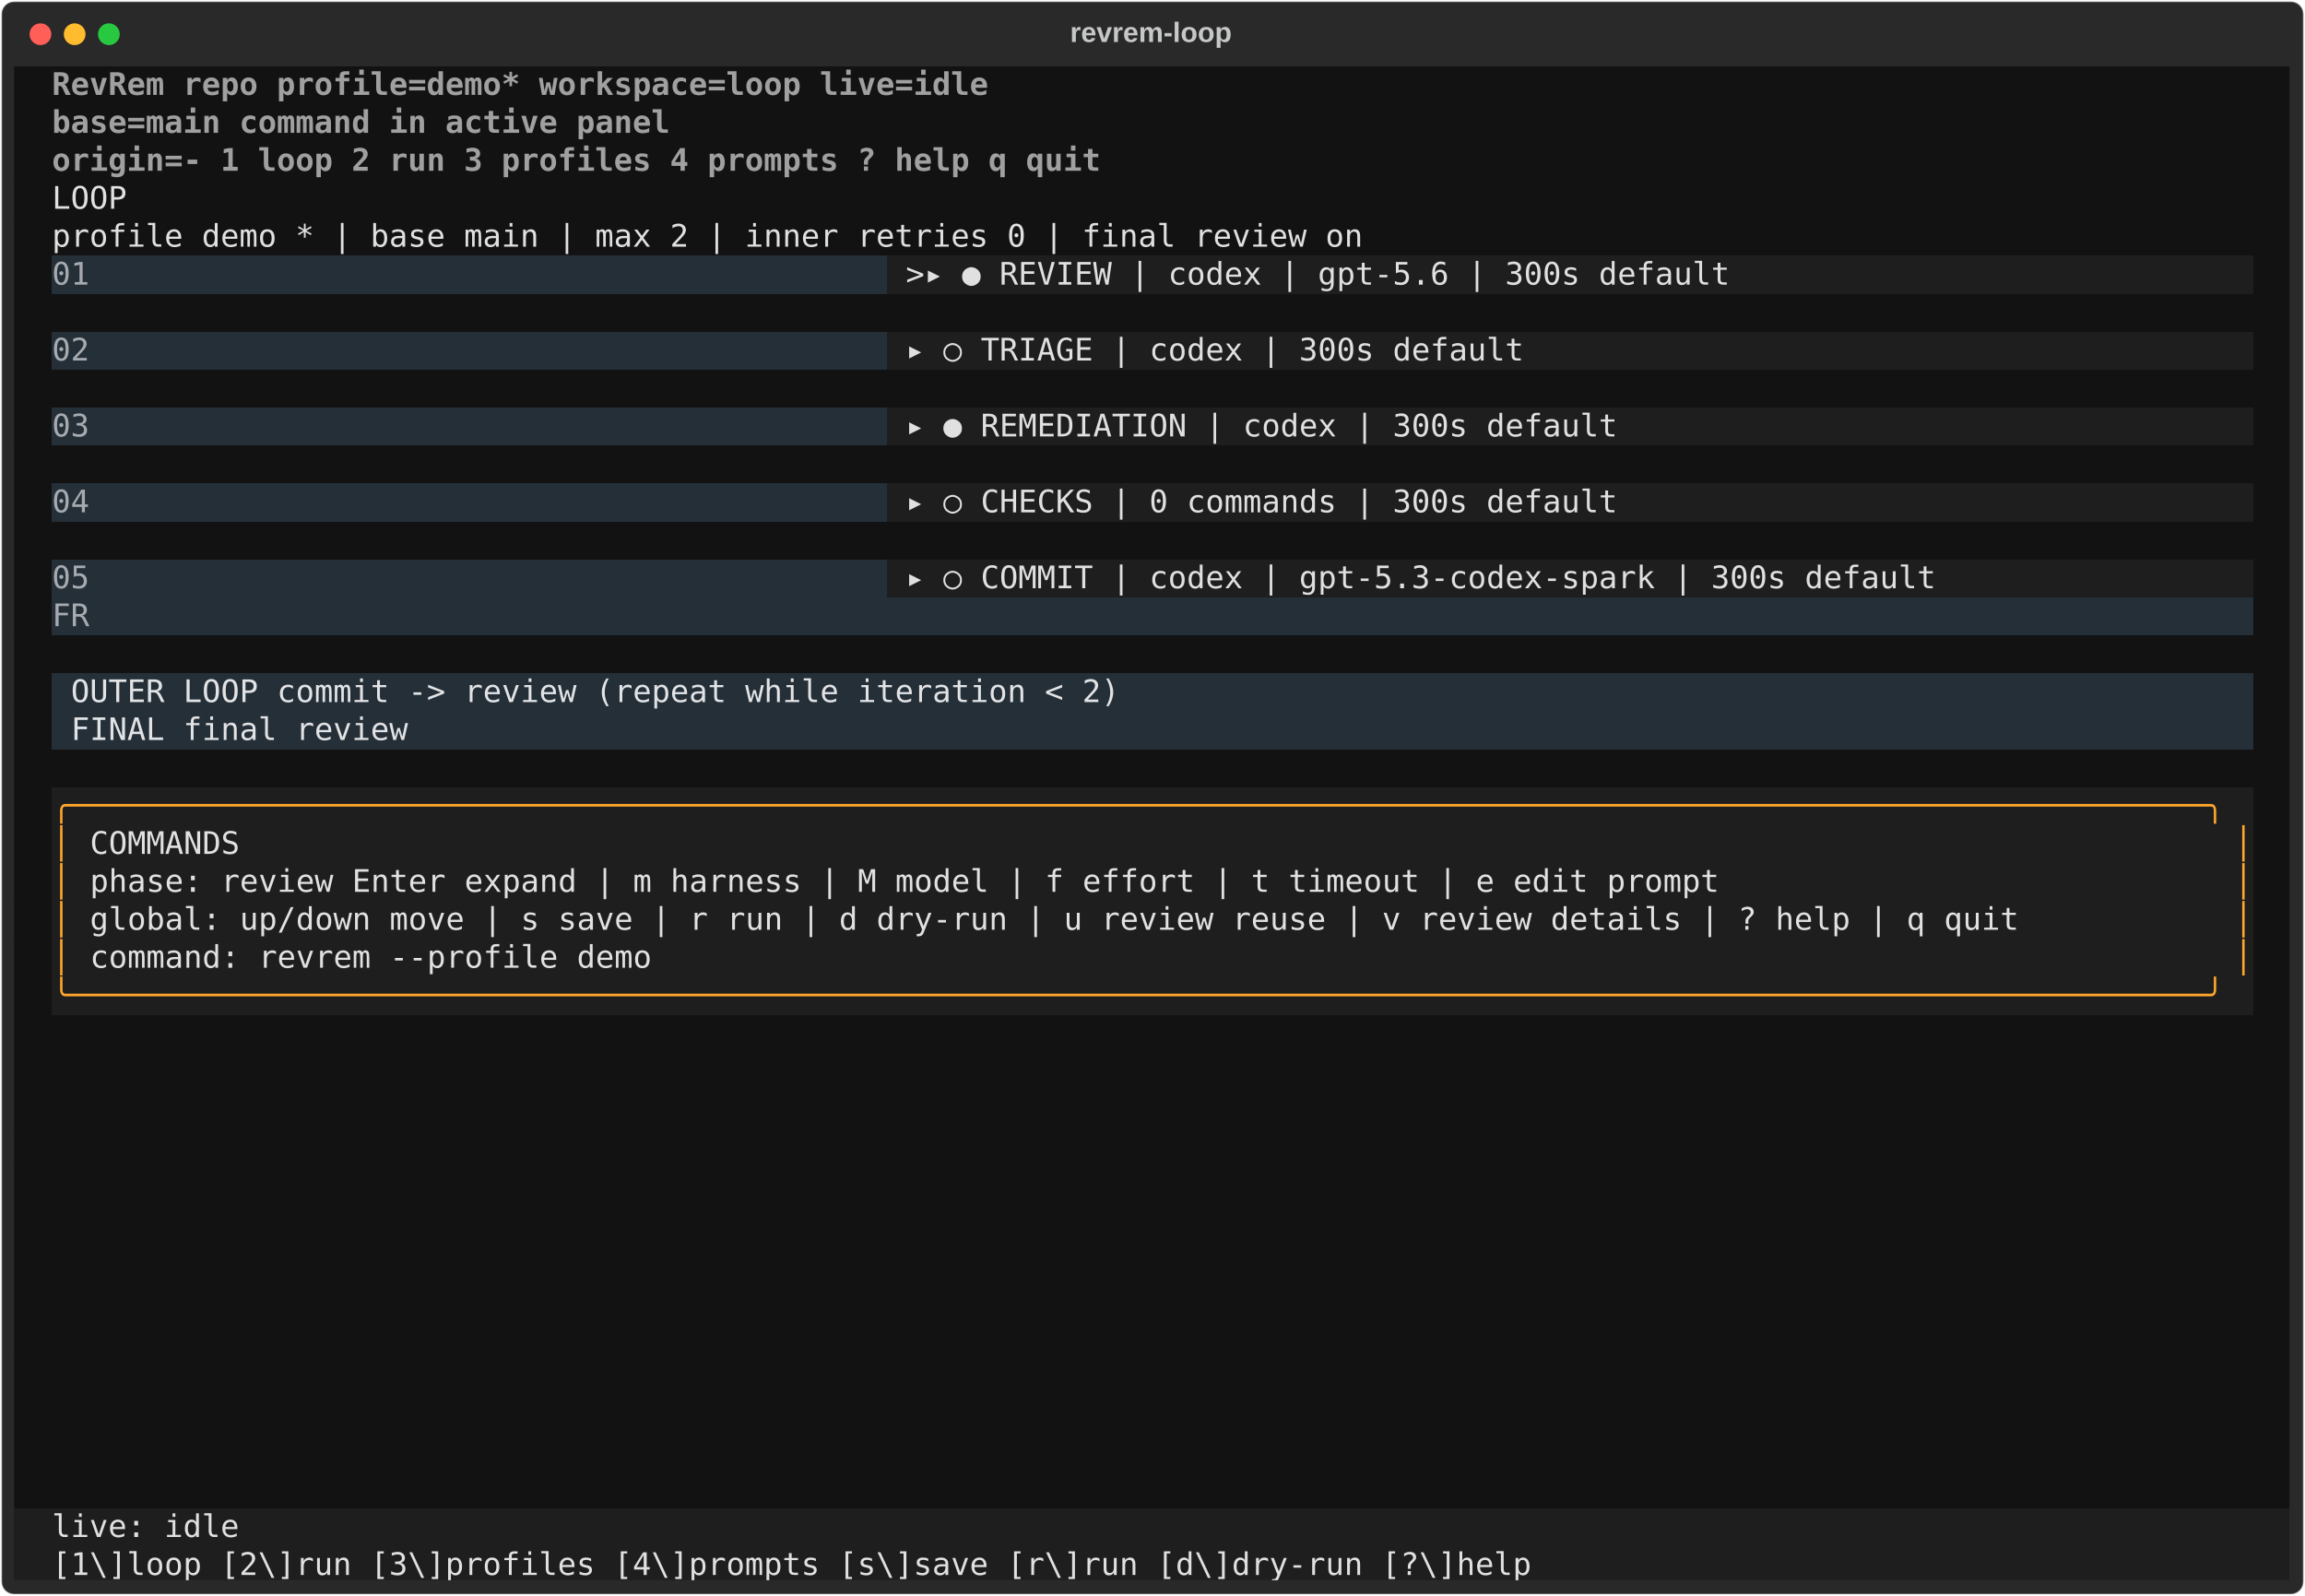
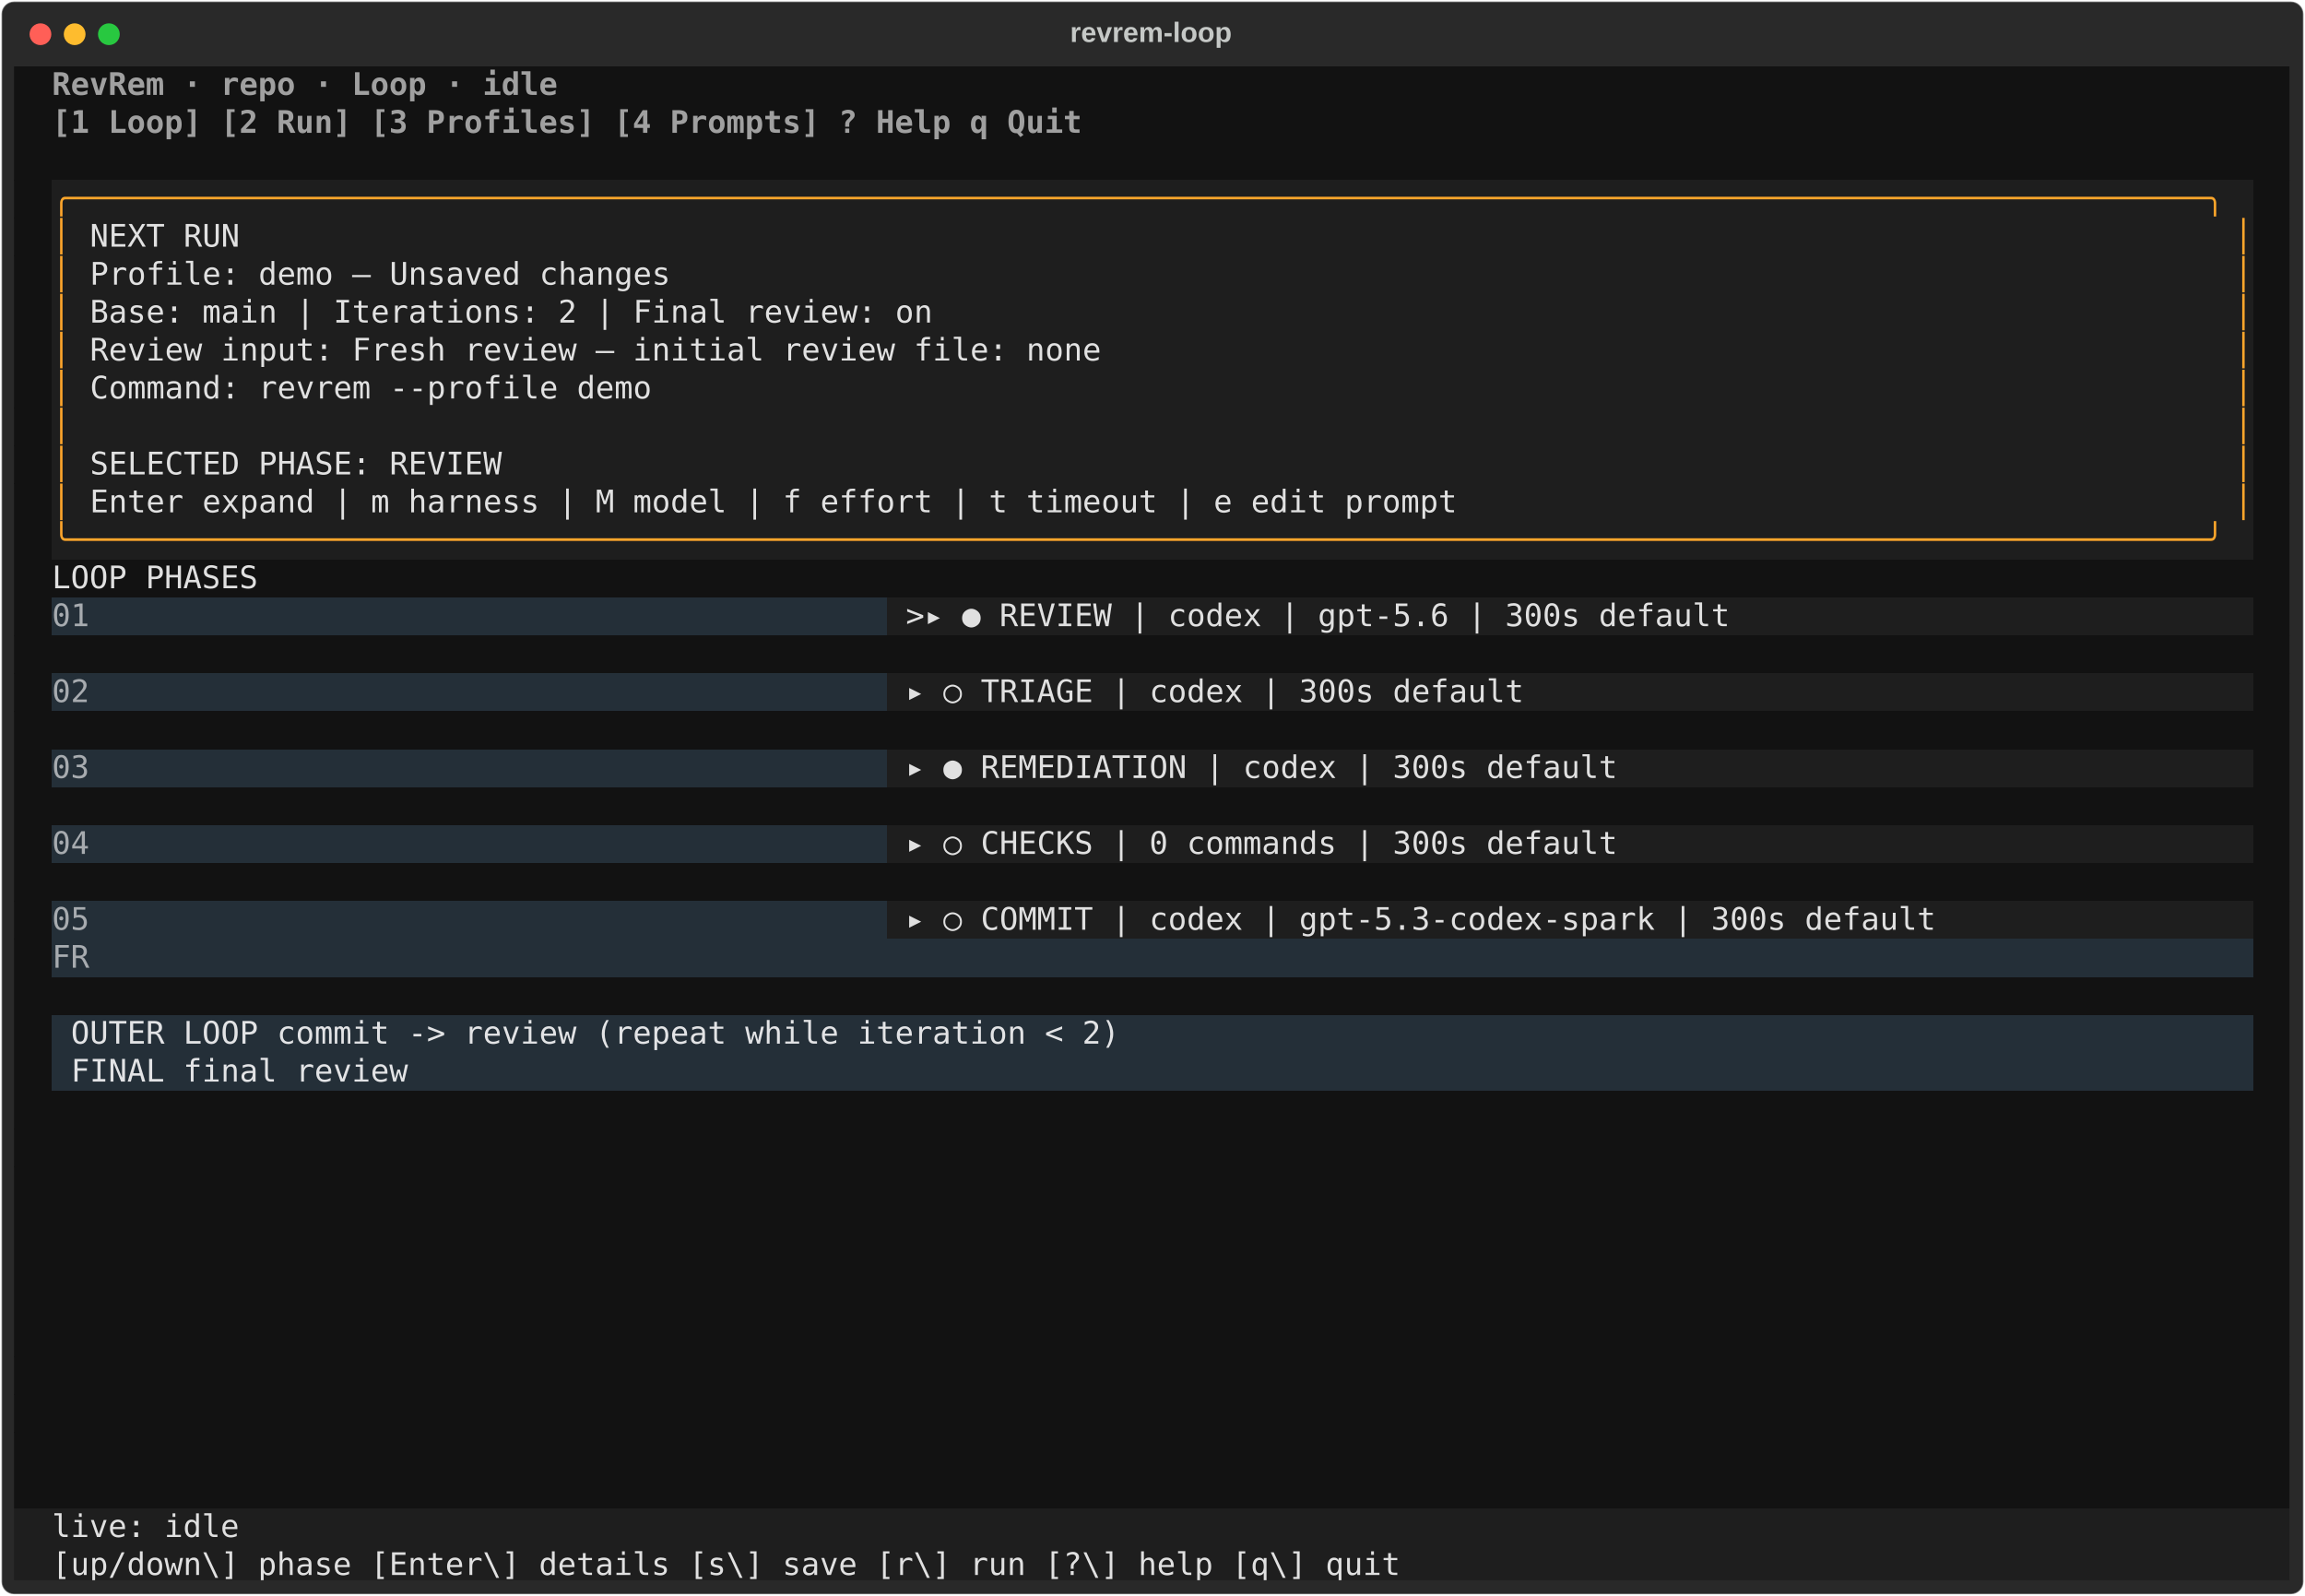
<svg xmlns="http://www.w3.org/2000/svg" class="rich-terminal" viewBox="0 0 1482 1026.0">
  <style>

    @font-face {
        font-family: "Fira Code";
        src: local("FiraCode-Regular"),
                url("https://cdnjs.cloudflare.com/ajax/libs/firacode/6.2.0/woff2/FiraCode-Regular.woff2") format("woff2"),
                url("https://cdnjs.cloudflare.com/ajax/libs/firacode/6.2.0/woff/FiraCode-Regular.woff") format("woff");
        font-style: normal;
        font-weight: 400;
    }
    @font-face {
        font-family: "Fira Code";
        src: local("FiraCode-Bold"),
                url("https://cdnjs.cloudflare.com/ajax/libs/firacode/6.2.0/woff2/FiraCode-Bold.woff2") format("woff2"),
                url("https://cdnjs.cloudflare.com/ajax/libs/firacode/6.2.0/woff/FiraCode-Bold.woff") format("woff");
        font-style: bold;
        font-weight: 700;
    }

    .terminal-ID-matrix {
        font-family: Fira Code, monospace;
        font-size: 20px;
        line-height: 24.4px;
        font-variant-east-asian: full-width;
    }

    .terminal-ID-title {
        font-size: 18px;
        font-weight: bold;
        font-family: arial;
    }

    .terminal-ID-r1 { fill: #c5c8c6 }
.terminal-ID-r2 { fill: #a0a0a0;font-weight: bold }
- .terminal-ID-r3 { fill: #e0e0e0 }
- .terminal-ID-r4 { fill: #a7abaf }
- .terminal-ID-r5 { fill: #e2e3e5 }
- .terminal-ID-r6 { fill: #fea62b }
- .terminal-ID-r7 { fill: #e1e1e1 }
+ .terminal-ID-r3 { fill: #fea62b }
+ .terminal-ID-r4 { fill: #e1e1e1 }
+ .terminal-ID-r5 { fill: #e0e0e0 }
+ .terminal-ID-r6 { fill: #a7abaf }
+ .terminal-ID-r7 { fill: #e2e3e5 }
    </style>
  <defs>
    <clipPath id="terminal-ID-clip-terminal">
      <rect x="0" y="0" width="1463.0" height="975.0" />
    </clipPath>
    <clipPath id="terminal-ID-line-0">
      <rect x="0" y="1.5" width="1464" height="24.65" />
    </clipPath>
    <clipPath id="terminal-ID-line-1">
      <rect x="0" y="25.9" width="1464" height="24.65" />
    </clipPath>
    <clipPath id="terminal-ID-line-2">
      <rect x="0" y="50.3" width="1464" height="24.65" />
    </clipPath>
    <clipPath id="terminal-ID-line-3">
      <rect x="0" y="74.7" width="1464" height="24.65" />
    </clipPath>
    <clipPath id="terminal-ID-line-4">
      <rect x="0" y="99.1" width="1464" height="24.65" />
    </clipPath>
    <clipPath id="terminal-ID-line-5">
      <rect x="0" y="123.5" width="1464" height="24.65" />
    </clipPath>
    <clipPath id="terminal-ID-line-6">
      <rect x="0" y="147.9" width="1464" height="24.65" />
    </clipPath>
    <clipPath id="terminal-ID-line-7">
      <rect x="0" y="172.3" width="1464" height="24.65" />
    </clipPath>
    <clipPath id="terminal-ID-line-8">
      <rect x="0" y="196.7" width="1464" height="24.65" />
    </clipPath>
    <clipPath id="terminal-ID-line-9">
      <rect x="0" y="221.1" width="1464" height="24.65" />
    </clipPath>
    <clipPath id="terminal-ID-line-10">
      <rect x="0" y="245.5" width="1464" height="24.65" />
    </clipPath>
    <clipPath id="terminal-ID-line-11">
      <rect x="0" y="269.9" width="1464" height="24.65" />
    </clipPath>
    <clipPath id="terminal-ID-line-12">
      <rect x="0" y="294.3" width="1464" height="24.65" />
    </clipPath>
    <clipPath id="terminal-ID-line-13">
      <rect x="0" y="318.7" width="1464" height="24.65" />
    </clipPath>
    <clipPath id="terminal-ID-line-14">
      <rect x="0" y="343.1" width="1464" height="24.65" />
    </clipPath>
    <clipPath id="terminal-ID-line-15">
      <rect x="0" y="367.5" width="1464" height="24.65" />
    </clipPath>
    <clipPath id="terminal-ID-line-16">
      <rect x="0" y="391.9" width="1464" height="24.65" />
    </clipPath>
    <clipPath id="terminal-ID-line-17">
      <rect x="0" y="416.3" width="1464" height="24.65" />
    </clipPath>
    <clipPath id="terminal-ID-line-18">
      <rect x="0" y="440.7" width="1464" height="24.65" />
    </clipPath>
    <clipPath id="terminal-ID-line-19">
      <rect x="0" y="465.1" width="1464" height="24.65" />
    </clipPath>
    <clipPath id="terminal-ID-line-20">
      <rect x="0" y="489.5" width="1464" height="24.65" />
    </clipPath>
    <clipPath id="terminal-ID-line-21">
      <rect x="0" y="513.9" width="1464" height="24.65" />
    </clipPath>
    <clipPath id="terminal-ID-line-22">
      <rect x="0" y="538.3" width="1464" height="24.65" />
    </clipPath>
    <clipPath id="terminal-ID-line-23">
      <rect x="0" y="562.7" width="1464" height="24.65" />
    </clipPath>
    <clipPath id="terminal-ID-line-24">
      <rect x="0" y="587.1" width="1464" height="24.65" />
    </clipPath>
    <clipPath id="terminal-ID-line-25">
      <rect x="0" y="611.5" width="1464" height="24.65" />
    </clipPath>
    <clipPath id="terminal-ID-line-26">
      <rect x="0" y="635.9" width="1464" height="24.65" />
    </clipPath>
    <clipPath id="terminal-ID-line-27">
      <rect x="0" y="660.3" width="1464" height="24.65" />
    </clipPath>
    <clipPath id="terminal-ID-line-28">
      <rect x="0" y="684.7" width="1464" height="24.65" />
    </clipPath>
    <clipPath id="terminal-ID-line-29">
      <rect x="0" y="709.1" width="1464" height="24.65" />
    </clipPath>
    <clipPath id="terminal-ID-line-30">
      <rect x="0" y="733.5" width="1464" height="24.65" />
    </clipPath>
    <clipPath id="terminal-ID-line-31">
      <rect x="0" y="757.9" width="1464" height="24.65" />
    </clipPath>
    <clipPath id="terminal-ID-line-32">
      <rect x="0" y="782.3" width="1464" height="24.65" />
    </clipPath>
    <clipPath id="terminal-ID-line-33">
      <rect x="0" y="806.7" width="1464" height="24.65" />
    </clipPath>
    <clipPath id="terminal-ID-line-34">
      <rect x="0" y="831.1" width="1464" height="24.65" />
    </clipPath>
    <clipPath id="terminal-ID-line-35">
      <rect x="0" y="855.5" width="1464" height="24.65" />
    </clipPath>
    <clipPath id="terminal-ID-line-36">
      <rect x="0" y="879.9" width="1464" height="24.65" />
    </clipPath>
    <clipPath id="terminal-ID-line-37">
      <rect x="0" y="904.3" width="1464" height="24.65" />
    </clipPath>
    <clipPath id="terminal-ID-line-38">
      <rect x="0" y="928.7" width="1464" height="24.65" />
    </clipPath>
  </defs>
  <rect fill="#292929" stroke="rgba(255,255,255,0.35)" stroke-width="1" x="1" y="1" width="1480" height="1024" rx="8" />
  <text class="terminal-ID-title" fill="#c5c8c6" text-anchor="middle" x="740" y="27">revrem-loop</text>
  <g transform="translate(26,22)">
    <circle cx="0" cy="0" r="7" fill="#ff5f57" />
    <circle cx="22" cy="0" r="7" fill="#febc2e" />
    <circle cx="44" cy="0" r="7" fill="#28c840" />
  </g>
  <g transform="translate(9, 41)" clip-path="url(#terminal-ID-clip-terminal)">
    <rect fill="#121212" x="0" y="1.5" width="24.4" height="24.65" shape-rendering="crispEdges" />
-     <rect fill="#121212" x="24.4" y="1.5" width="658.8" height="24.65" shape-rendering="crispEdges" />
-     <rect fill="#121212" x="683.2" y="1.5" width="780.8" height="24.65" shape-rendering="crispEdges" />
+     <rect fill="#121212" x="24.4" y="1.5" width="329.4" height="24.65" shape-rendering="crispEdges" />
+     <rect fill="#121212" x="353.8" y="1.5" width="1110.2" height="24.65" shape-rendering="crispEdges" />
    <rect fill="#121212" x="0" y="25.9" width="24.4" height="24.65" shape-rendering="crispEdges" />
-     <rect fill="#121212" x="24.4" y="25.9" width="414.8" height="24.65" shape-rendering="crispEdges" />
-     <rect fill="#121212" x="439.2" y="25.9" width="1024.8" height="24.65" shape-rendering="crispEdges" />
-     <rect fill="#121212" x="0" y="50.3" width="24.4" height="24.65" shape-rendering="crispEdges" />
-     <rect fill="#121212" x="24.4" y="50.3" width="719.8" height="24.65" shape-rendering="crispEdges" />
-     <rect fill="#121212" x="744.2" y="50.3" width="719.8" height="24.65" shape-rendering="crispEdges" />
+     <rect fill="#121212" x="24.4" y="25.9" width="732" height="24.65" shape-rendering="crispEdges" />
+     <rect fill="#121212" x="756.4" y="25.9" width="707.6" height="24.65" shape-rendering="crispEdges" />
+     <rect fill="#121212" x="0" y="50.3" width="1464" height="24.65" shape-rendering="crispEdges" />
    <rect fill="#121212" x="0" y="74.7" width="24.4" height="24.65" shape-rendering="crispEdges" />
-     <rect fill="#121212" x="24.4" y="74.7" width="48.8" height="24.65" shape-rendering="crispEdges" />
-     <rect fill="#121212" x="73.2" y="74.7" width="1390.8" height="24.65" shape-rendering="crispEdges" />
+     <rect fill="#1e1e1e" x="24.4" y="74.7" width="1415.2" height="24.65" shape-rendering="crispEdges" />
+     <rect fill="#121212" x="1439.6" y="74.7" width="24.4" height="24.65" shape-rendering="crispEdges" />
    <rect fill="#121212" x="0" y="99.1" width="24.4" height="24.65" shape-rendering="crispEdges" />
-     <rect fill="#121212" x="24.4" y="99.1" width="854" height="24.65" shape-rendering="crispEdges" />
-     <rect fill="#121212" x="878.4" y="99.1" width="585.6" height="24.65" shape-rendering="crispEdges" />
+     <rect fill="#1e1e1e" x="24.4" y="99.1" width="12.2" height="24.65" shape-rendering="crispEdges" />
+     <rect fill="#1e1e1e" x="36.6" y="99.1" width="12.2" height="24.65" shape-rendering="crispEdges" />
+     <rect fill="#1e1e1e" x="48.8" y="99.1" width="97.6" height="24.65" shape-rendering="crispEdges" />
+     <rect fill="#1e1e1e" x="146.4" y="99.1" width="1281" height="24.65" shape-rendering="crispEdges" />
+     <rect fill="#1e1e1e" x="1427.4" y="99.1" width="12.2" height="24.65" shape-rendering="crispEdges" />
+     <rect fill="#121212" x="1439.6" y="99.1" width="24.4" height="24.65" shape-rendering="crispEdges" />
    <rect fill="#121212" x="0" y="123.5" width="24.4" height="24.65" shape-rendering="crispEdges" />
-     <rect fill="#242f38" x="24.4" y="123.5" width="24.4" height="24.65" shape-rendering="crispEdges" />
-     <rect fill="#242f38" x="48.8" y="123.5" width="512.4" height="24.65" shape-rendering="crispEdges" />
-     <rect fill="#1e1e1e" x="561.2" y="123.5" width="12.2" height="24.65" shape-rendering="crispEdges" />
-     <rect fill="#1e1e1e" x="573.4" y="123.5" width="597.8" height="24.65" shape-rendering="crispEdges" />
-     <rect fill="#1e1e1e" x="1171.2" y="123.5" width="268.4" height="24.65" shape-rendering="crispEdges" />
+     <rect fill="#1e1e1e" x="24.4" y="123.5" width="12.2" height="24.65" shape-rendering="crispEdges" />
+     <rect fill="#1e1e1e" x="36.6" y="123.5" width="12.2" height="24.65" shape-rendering="crispEdges" />
+     <rect fill="#1e1e1e" x="48.8" y="123.5" width="378.2" height="24.65" shape-rendering="crispEdges" />
+     <rect fill="#1e1e1e" x="427" y="123.5" width="1000.4" height="24.65" shape-rendering="crispEdges" />
+     <rect fill="#1e1e1e" x="1427.4" y="123.5" width="12.2" height="24.65" shape-rendering="crispEdges" />
    <rect fill="#121212" x="1439.6" y="123.5" width="24.4" height="24.65" shape-rendering="crispEdges" />
-     <rect fill="#121212" x="0" y="147.9" width="1464" height="24.65" shape-rendering="crispEdges" />
+     <rect fill="#121212" x="0" y="147.9" width="24.4" height="24.65" shape-rendering="crispEdges" />
+     <rect fill="#1e1e1e" x="24.4" y="147.9" width="12.2" height="24.65" shape-rendering="crispEdges" />
+     <rect fill="#1e1e1e" x="36.6" y="147.9" width="12.2" height="24.65" shape-rendering="crispEdges" />
+     <rect fill="#1e1e1e" x="48.8" y="147.9" width="549" height="24.65" shape-rendering="crispEdges" />
+     <rect fill="#1e1e1e" x="597.8" y="147.9" width="829.6" height="24.65" shape-rendering="crispEdges" />
+     <rect fill="#1e1e1e" x="1427.4" y="147.9" width="12.2" height="24.65" shape-rendering="crispEdges" />
+     <rect fill="#121212" x="1439.6" y="147.9" width="24.4" height="24.65" shape-rendering="crispEdges" />
    <rect fill="#121212" x="0" y="172.3" width="24.4" height="24.65" shape-rendering="crispEdges" />
-     <rect fill="#242f38" x="24.4" y="172.3" width="24.4" height="24.65" shape-rendering="crispEdges" />
-     <rect fill="#242f38" x="48.8" y="172.3" width="512.4" height="24.65" shape-rendering="crispEdges" />
-     <rect fill="#1e1e1e" x="561.2" y="172.3" width="12.2" height="24.65" shape-rendering="crispEdges" />
-     <rect fill="#1e1e1e" x="573.4" y="172.3" width="475.8" height="24.65" shape-rendering="crispEdges" />
-     <rect fill="#1e1e1e" x="1049.2" y="172.3" width="390.4" height="24.65" shape-rendering="crispEdges" />
+     <rect fill="#1e1e1e" x="24.4" y="172.3" width="12.2" height="24.65" shape-rendering="crispEdges" />
+     <rect fill="#1e1e1e" x="36.6" y="172.3" width="12.2" height="24.65" shape-rendering="crispEdges" />
+     <rect fill="#1e1e1e" x="48.8" y="172.3" width="658.8" height="24.65" shape-rendering="crispEdges" />
+     <rect fill="#1e1e1e" x="707.6" y="172.3" width="719.8" height="24.65" shape-rendering="crispEdges" />
+     <rect fill="#1e1e1e" x="1427.4" y="172.3" width="12.2" height="24.65" shape-rendering="crispEdges" />
    <rect fill="#121212" x="1439.6" y="172.3" width="24.4" height="24.65" shape-rendering="crispEdges" />
-     <rect fill="#121212" x="0" y="196.7" width="1464" height="24.65" shape-rendering="crispEdges" />
+     <rect fill="#121212" x="0" y="196.7" width="24.4" height="24.65" shape-rendering="crispEdges" />
+     <rect fill="#1e1e1e" x="24.4" y="196.7" width="12.2" height="24.65" shape-rendering="crispEdges" />
+     <rect fill="#1e1e1e" x="36.6" y="196.7" width="12.2" height="24.65" shape-rendering="crispEdges" />
+     <rect fill="#1e1e1e" x="48.8" y="196.7" width="366" height="24.65" shape-rendering="crispEdges" />
+     <rect fill="#1e1e1e" x="414.8" y="196.7" width="1012.6" height="24.65" shape-rendering="crispEdges" />
+     <rect fill="#1e1e1e" x="1427.4" y="196.7" width="12.2" height="24.65" shape-rendering="crispEdges" />
+     <rect fill="#121212" x="1439.6" y="196.7" width="24.4" height="24.65" shape-rendering="crispEdges" />
    <rect fill="#121212" x="0" y="221.1" width="24.4" height="24.65" shape-rendering="crispEdges" />
-     <rect fill="#242f38" x="24.4" y="221.1" width="24.4" height="24.65" shape-rendering="crispEdges" />
-     <rect fill="#242f38" x="48.8" y="221.1" width="512.4" height="24.65" shape-rendering="crispEdges" />
-     <rect fill="#1e1e1e" x="561.2" y="221.1" width="12.2" height="24.65" shape-rendering="crispEdges" />
-     <rect fill="#1e1e1e" x="573.4" y="221.1" width="475.8" height="24.65" shape-rendering="crispEdges" />
-     <rect fill="#1e1e1e" x="1049.2" y="221.1" width="390.4" height="24.65" shape-rendering="crispEdges" />
+     <rect fill="#1e1e1e" x="24.4" y="221.1" width="12.2" height="24.65" shape-rendering="crispEdges" />
+     <rect fill="#1e1e1e" x="36.6" y="221.1" width="12.2" height="24.65" shape-rendering="crispEdges" />
+     <rect fill="#1e1e1e" x="48.8" y="221.1" width="0" height="24.65" shape-rendering="crispEdges" />
+     <rect fill="#1e1e1e" x="48.8" y="221.1" width="1378.6" height="24.65" shape-rendering="crispEdges" />
+     <rect fill="#1e1e1e" x="1427.4" y="221.1" width="12.2" height="24.65" shape-rendering="crispEdges" />
    <rect fill="#121212" x="1439.6" y="221.1" width="24.4" height="24.65" shape-rendering="crispEdges" />
-     <rect fill="#121212" x="0" y="245.5" width="1464" height="24.65" shape-rendering="crispEdges" />
+     <rect fill="#121212" x="0" y="245.5" width="24.4" height="24.65" shape-rendering="crispEdges" />
+     <rect fill="#1e1e1e" x="24.4" y="245.5" width="12.2" height="24.65" shape-rendering="crispEdges" />
+     <rect fill="#1e1e1e" x="36.6" y="245.5" width="12.2" height="24.65" shape-rendering="crispEdges" />
+     <rect fill="#1e1e1e" x="48.8" y="245.5" width="268.4" height="24.65" shape-rendering="crispEdges" />
+     <rect fill="#1e1e1e" x="317.2" y="245.5" width="1110.2" height="24.65" shape-rendering="crispEdges" />
+     <rect fill="#1e1e1e" x="1427.4" y="245.5" width="12.2" height="24.65" shape-rendering="crispEdges" />
+     <rect fill="#121212" x="1439.6" y="245.5" width="24.4" height="24.65" shape-rendering="crispEdges" />
    <rect fill="#121212" x="0" y="269.9" width="24.4" height="24.65" shape-rendering="crispEdges" />
-     <rect fill="#242f38" x="24.4" y="269.9" width="24.4" height="24.65" shape-rendering="crispEdges" />
-     <rect fill="#242f38" x="48.8" y="269.9" width="512.4" height="24.65" shape-rendering="crispEdges" />
-     <rect fill="#1e1e1e" x="561.2" y="269.9" width="12.2" height="24.65" shape-rendering="crispEdges" />
-     <rect fill="#1e1e1e" x="573.4" y="269.9" width="536.8" height="24.65" shape-rendering="crispEdges" />
-     <rect fill="#1e1e1e" x="1110.2" y="269.9" width="329.4" height="24.65" shape-rendering="crispEdges" />
+     <rect fill="#1e1e1e" x="24.4" y="269.9" width="12.2" height="24.65" shape-rendering="crispEdges" />
+     <rect fill="#1e1e1e" x="36.6" y="269.9" width="12.2" height="24.65" shape-rendering="crispEdges" />
+     <rect fill="#1e1e1e" x="48.8" y="269.9" width="890.6" height="24.65" shape-rendering="crispEdges" />
+     <rect fill="#1e1e1e" x="939.4" y="269.9" width="488" height="24.65" shape-rendering="crispEdges" />
+     <rect fill="#1e1e1e" x="1427.4" y="269.9" width="12.2" height="24.65" shape-rendering="crispEdges" />
    <rect fill="#121212" x="1439.6" y="269.9" width="24.4" height="24.65" shape-rendering="crispEdges" />
-     <rect fill="#121212" x="0" y="294.3" width="1464" height="24.65" shape-rendering="crispEdges" />
+     <rect fill="#121212" x="0" y="294.3" width="24.4" height="24.65" shape-rendering="crispEdges" />
+     <rect fill="#1e1e1e" x="24.4" y="294.3" width="1415.2" height="24.65" shape-rendering="crispEdges" />
+     <rect fill="#121212" x="1439.6" y="294.3" width="24.4" height="24.65" shape-rendering="crispEdges" />
    <rect fill="#121212" x="0" y="318.7" width="24.4" height="24.65" shape-rendering="crispEdges" />
-     <rect fill="#242f38" x="24.4" y="318.7" width="24.4" height="24.65" shape-rendering="crispEdges" />
-     <rect fill="#242f38" x="48.8" y="318.7" width="512.4" height="24.65" shape-rendering="crispEdges" />
-     <rect fill="#1e1e1e" x="561.2" y="318.7" width="12.2" height="24.65" shape-rendering="crispEdges" />
-     <rect fill="#1e1e1e" x="573.4" y="318.7" width="744.2" height="24.65" shape-rendering="crispEdges" />
-     <rect fill="#1e1e1e" x="1317.6" y="318.7" width="122" height="24.65" shape-rendering="crispEdges" />
-     <rect fill="#121212" x="1439.6" y="318.7" width="24.4" height="24.65" shape-rendering="crispEdges" />
+     <rect fill="#121212" x="24.4" y="318.7" width="134.2" height="24.65" shape-rendering="crispEdges" />
+     <rect fill="#121212" x="158.6" y="318.7" width="1305.4" height="24.65" shape-rendering="crispEdges" />
    <rect fill="#121212" x="0" y="343.1" width="24.4" height="24.65" shape-rendering="crispEdges" />
    <rect fill="#242f38" x="24.4" y="343.1" width="24.4" height="24.65" shape-rendering="crispEdges" />
-     <rect fill="#242f38" x="48.8" y="343.1" width="1390.8" height="24.65" shape-rendering="crispEdges" />
+     <rect fill="#242f38" x="48.8" y="343.1" width="512.4" height="24.65" shape-rendering="crispEdges" />
+     <rect fill="#1e1e1e" x="561.2" y="343.1" width="12.2" height="24.65" shape-rendering="crispEdges" />
+     <rect fill="#1e1e1e" x="573.4" y="343.1" width="597.8" height="24.65" shape-rendering="crispEdges" />
+     <rect fill="#1e1e1e" x="1171.2" y="343.1" width="268.4" height="24.65" shape-rendering="crispEdges" />
    <rect fill="#121212" x="1439.6" y="343.1" width="24.4" height="24.65" shape-rendering="crispEdges" />
    <rect fill="#121212" x="0" y="367.5" width="1464" height="24.65" shape-rendering="crispEdges" />
    <rect fill="#121212" x="0" y="391.9" width="24.4" height="24.65" shape-rendering="crispEdges" />
-     <rect fill="#242f38" x="24.4" y="391.9" width="12.2" height="24.65" shape-rendering="crispEdges" />
-     <rect fill="#242f38" x="36.6" y="391.9" width="768.6" height="24.65" shape-rendering="crispEdges" />
-     <rect fill="#242f38" x="805.2" y="391.9" width="634.4" height="24.65" shape-rendering="crispEdges" />
+     <rect fill="#242f38" x="24.4" y="391.9" width="24.4" height="24.65" shape-rendering="crispEdges" />
+     <rect fill="#242f38" x="48.8" y="391.9" width="512.4" height="24.65" shape-rendering="crispEdges" />
+     <rect fill="#1e1e1e" x="561.2" y="391.9" width="12.2" height="24.65" shape-rendering="crispEdges" />
+     <rect fill="#1e1e1e" x="573.4" y="391.9" width="475.8" height="24.65" shape-rendering="crispEdges" />
+     <rect fill="#1e1e1e" x="1049.2" y="391.9" width="390.4" height="24.65" shape-rendering="crispEdges" />
    <rect fill="#121212" x="1439.6" y="391.9" width="24.4" height="24.65" shape-rendering="crispEdges" />
-     <rect fill="#121212" x="0" y="416.3" width="24.4" height="24.65" shape-rendering="crispEdges" />
-     <rect fill="#242f38" x="24.4" y="416.3" width="12.2" height="24.65" shape-rendering="crispEdges" />
-     <rect fill="#242f38" x="36.6" y="416.3" width="305" height="24.65" shape-rendering="crispEdges" />
-     <rect fill="#242f38" x="341.6" y="416.3" width="1098" height="24.65" shape-rendering="crispEdges" />
-     <rect fill="#121212" x="1439.6" y="416.3" width="24.4" height="24.65" shape-rendering="crispEdges" />
-     <rect fill="#121212" x="0" y="440.7" width="1464" height="24.65" shape-rendering="crispEdges" />
-     <rect fill="#121212" x="0" y="465.1" width="24.4" height="24.65" shape-rendering="crispEdges" />
-     <rect fill="#1e1e1e" x="24.4" y="465.1" width="1415.2" height="24.65" shape-rendering="crispEdges" />
-     <rect fill="#121212" x="1439.6" y="465.1" width="24.4" height="24.65" shape-rendering="crispEdges" />
+     <rect fill="#121212" x="0" y="416.3" width="1464" height="24.65" shape-rendering="crispEdges" />
+     <rect fill="#121212" x="0" y="440.7" width="24.4" height="24.65" shape-rendering="crispEdges" />
+     <rect fill="#242f38" x="24.4" y="440.7" width="24.4" height="24.65" shape-rendering="crispEdges" />
+     <rect fill="#242f38" x="48.8" y="440.7" width="512.4" height="24.65" shape-rendering="crispEdges" />
+     <rect fill="#1e1e1e" x="561.2" y="440.7" width="12.2" height="24.65" shape-rendering="crispEdges" />
+     <rect fill="#1e1e1e" x="573.4" y="440.7" width="475.8" height="24.65" shape-rendering="crispEdges" />
+     <rect fill="#1e1e1e" x="1049.2" y="440.7" width="390.4" height="24.65" shape-rendering="crispEdges" />
+     <rect fill="#121212" x="1439.6" y="440.7" width="24.4" height="24.65" shape-rendering="crispEdges" />
+     <rect fill="#121212" x="0" y="465.1" width="1464" height="24.65" shape-rendering="crispEdges" />
    <rect fill="#121212" x="0" y="489.5" width="24.4" height="24.65" shape-rendering="crispEdges" />
-     <rect fill="#1e1e1e" x="24.4" y="489.5" width="12.2" height="24.65" shape-rendering="crispEdges" />
-     <rect fill="#1e1e1e" x="36.6" y="489.5" width="12.2" height="24.65" shape-rendering="crispEdges" />
-     <rect fill="#1e1e1e" x="48.8" y="489.5" width="97.6" height="24.65" shape-rendering="crispEdges" />
-     <rect fill="#1e1e1e" x="146.4" y="489.5" width="1281" height="24.65" shape-rendering="crispEdges" />
-     <rect fill="#1e1e1e" x="1427.4" y="489.5" width="12.2" height="24.65" shape-rendering="crispEdges" />
+     <rect fill="#242f38" x="24.4" y="489.5" width="24.4" height="24.65" shape-rendering="crispEdges" />
+     <rect fill="#242f38" x="48.8" y="489.5" width="512.4" height="24.65" shape-rendering="crispEdges" />
+     <rect fill="#1e1e1e" x="561.2" y="489.5" width="12.2" height="24.65" shape-rendering="crispEdges" />
+     <rect fill="#1e1e1e" x="573.4" y="489.5" width="536.8" height="24.65" shape-rendering="crispEdges" />
+     <rect fill="#1e1e1e" x="1110.2" y="489.5" width="329.4" height="24.65" shape-rendering="crispEdges" />
    <rect fill="#121212" x="1439.6" y="489.5" width="24.4" height="24.65" shape-rendering="crispEdges" />
-     <rect fill="#121212" x="0" y="513.9" width="24.4" height="24.65" shape-rendering="crispEdges" />
-     <rect fill="#1e1e1e" x="24.4" y="513.9" width="12.2" height="24.65" shape-rendering="crispEdges" />
-     <rect fill="#1e1e1e" x="36.6" y="513.9" width="12.2" height="24.65" shape-rendering="crispEdges" />
-     <rect fill="#1e1e1e" x="48.8" y="513.9" width="1098" height="24.65" shape-rendering="crispEdges" />
-     <rect fill="#1e1e1e" x="1146.8" y="513.9" width="280.6" height="24.65" shape-rendering="crispEdges" />
-     <rect fill="#1e1e1e" x="1427.4" y="513.9" width="12.2" height="24.65" shape-rendering="crispEdges" />
-     <rect fill="#121212" x="1439.6" y="513.9" width="24.4" height="24.65" shape-rendering="crispEdges" />
+     <rect fill="#121212" x="0" y="513.9" width="1464" height="24.65" shape-rendering="crispEdges" />
    <rect fill="#121212" x="0" y="538.3" width="24.4" height="24.65" shape-rendering="crispEdges" />
-     <rect fill="#1e1e1e" x="24.4" y="538.3" width="12.2" height="24.65" shape-rendering="crispEdges" />
-     <rect fill="#1e1e1e" x="36.6" y="538.3" width="12.2" height="24.65" shape-rendering="crispEdges" />
-     <rect fill="#1e1e1e" x="48.8" y="538.3" width="1256.6" height="24.65" shape-rendering="crispEdges" />
-     <rect fill="#1e1e1e" x="1305.4" y="538.3" width="122" height="24.65" shape-rendering="crispEdges" />
-     <rect fill="#1e1e1e" x="1427.4" y="538.3" width="12.2" height="24.65" shape-rendering="crispEdges" />
+     <rect fill="#242f38" x="24.4" y="538.3" width="24.4" height="24.65" shape-rendering="crispEdges" />
+     <rect fill="#242f38" x="48.8" y="538.3" width="512.4" height="24.65" shape-rendering="crispEdges" />
+     <rect fill="#1e1e1e" x="561.2" y="538.3" width="12.2" height="24.65" shape-rendering="crispEdges" />
+     <rect fill="#1e1e1e" x="573.4" y="538.3" width="744.2" height="24.65" shape-rendering="crispEdges" />
+     <rect fill="#1e1e1e" x="1317.6" y="538.3" width="122" height="24.65" shape-rendering="crispEdges" />
    <rect fill="#121212" x="1439.6" y="538.3" width="24.4" height="24.65" shape-rendering="crispEdges" />
    <rect fill="#121212" x="0" y="562.7" width="24.4" height="24.65" shape-rendering="crispEdges" />
-     <rect fill="#1e1e1e" x="24.4" y="562.7" width="12.2" height="24.65" shape-rendering="crispEdges" />
-     <rect fill="#1e1e1e" x="36.6" y="562.7" width="12.2" height="24.65" shape-rendering="crispEdges" />
-     <rect fill="#1e1e1e" x="48.8" y="562.7" width="366" height="24.65" shape-rendering="crispEdges" />
-     <rect fill="#1e1e1e" x="414.8" y="562.7" width="1012.6" height="24.65" shape-rendering="crispEdges" />
-     <rect fill="#1e1e1e" x="1427.4" y="562.7" width="12.2" height="24.65" shape-rendering="crispEdges" />
+     <rect fill="#242f38" x="24.4" y="562.7" width="24.4" height="24.65" shape-rendering="crispEdges" />
+     <rect fill="#242f38" x="48.8" y="562.7" width="1390.8" height="24.65" shape-rendering="crispEdges" />
    <rect fill="#121212" x="1439.6" y="562.7" width="24.4" height="24.65" shape-rendering="crispEdges" />
-     <rect fill="#121212" x="0" y="587.1" width="24.4" height="24.65" shape-rendering="crispEdges" />
-     <rect fill="#1e1e1e" x="24.4" y="587.1" width="1415.2" height="24.65" shape-rendering="crispEdges" />
-     <rect fill="#121212" x="1439.6" y="587.1" width="24.4" height="24.65" shape-rendering="crispEdges" />
-     <rect fill="#121212" x="0" y="611.5" width="1464" height="24.65" shape-rendering="crispEdges" />
-     <rect fill="#121212" x="0" y="635.9" width="1464" height="24.65" shape-rendering="crispEdges" />
+     <rect fill="#121212" x="0" y="587.1" width="1464" height="24.65" shape-rendering="crispEdges" />
+     <rect fill="#121212" x="0" y="611.5" width="24.4" height="24.65" shape-rendering="crispEdges" />
+     <rect fill="#242f38" x="24.4" y="611.5" width="12.2" height="24.65" shape-rendering="crispEdges" />
+     <rect fill="#242f38" x="36.6" y="611.5" width="768.6" height="24.65" shape-rendering="crispEdges" />
+     <rect fill="#242f38" x="805.2" y="611.5" width="634.4" height="24.65" shape-rendering="crispEdges" />
+     <rect fill="#121212" x="1439.6" y="611.5" width="24.4" height="24.65" shape-rendering="crispEdges" />
+     <rect fill="#121212" x="0" y="635.9" width="24.4" height="24.65" shape-rendering="crispEdges" />
+     <rect fill="#242f38" x="24.4" y="635.9" width="12.2" height="24.65" shape-rendering="crispEdges" />
+     <rect fill="#242f38" x="36.6" y="635.9" width="305" height="24.65" shape-rendering="crispEdges" />
+     <rect fill="#242f38" x="341.6" y="635.9" width="1098" height="24.65" shape-rendering="crispEdges" />
+     <rect fill="#121212" x="1439.6" y="635.9" width="24.4" height="24.65" shape-rendering="crispEdges" />
    <rect fill="#121212" x="0" y="660.3" width="1464" height="24.65" shape-rendering="crispEdges" />
    <rect fill="#121212" x="0" y="684.7" width="1464" height="24.65" shape-rendering="crispEdges" />
    <rect fill="#121212" x="0" y="709.1" width="1464" height="24.65" shape-rendering="crispEdges" />
    <rect fill="#121212" x="0" y="733.5" width="1464" height="24.65" shape-rendering="crispEdges" />
    <rect fill="#121212" x="0" y="757.9" width="1464" height="24.65" shape-rendering="crispEdges" />
    <rect fill="#121212" x="0" y="782.3" width="1464" height="24.65" shape-rendering="crispEdges" />
    <rect fill="#121212" x="0" y="806.7" width="1464" height="24.65" shape-rendering="crispEdges" />
    <rect fill="#121212" x="0" y="831.1" width="1464" height="24.65" shape-rendering="crispEdges" />
    <rect fill="#121212" x="0" y="855.5" width="1464" height="24.65" shape-rendering="crispEdges" />
    <rect fill="#121212" x="0" y="879.9" width="1464" height="24.65" shape-rendering="crispEdges" />
    <rect fill="#121212" x="0" y="904.3" width="1464" height="24.65" shape-rendering="crispEdges" />
    <rect fill="#1e1e1e" x="0" y="928.7" width="24.4" height="24.65" shape-rendering="crispEdges" />
    <rect fill="#1e1e1e" x="24.4" y="928.7" width="122" height="24.65" shape-rendering="crispEdges" />
    <rect fill="#1e1e1e" x="146.4" y="928.7" width="1317.6" height="24.65" shape-rendering="crispEdges" />
    <rect fill="#1e1e1e" x="0" y="953.1" width="24.4" height="24.65" shape-rendering="crispEdges" />
-     <rect fill="#1e1e1e" x="24.4" y="953.1" width="963.8" height="24.65" shape-rendering="crispEdges" />
-     <rect fill="#1e1e1e" x="988.2" y="953.1" width="475.8" height="24.65" shape-rendering="crispEdges" />
+     <rect fill="#1e1e1e" x="24.4" y="953.1" width="878.4" height="24.65" shape-rendering="crispEdges" />
+     <rect fill="#1e1e1e" x="902.8" y="953.1" width="561.2" height="24.65" shape-rendering="crispEdges" />
    <g class="terminal-ID-matrix">
-       <text class="terminal-ID-r2" x="24.4" y="20" textLength="658.8" clip-path="url(#terminal-ID-line-0)">RevRem  repo  profile=demo*  workspace=loop  live=idle</text>
+       <text class="terminal-ID-r2" x="24.4" y="20" textLength="329.4" clip-path="url(#terminal-ID-line-0)">RevRem · repo · Loop · idle</text>
      <text class="terminal-ID-r1" x="1464" y="20" textLength="12.2" clip-path="url(#terminal-ID-line-0)">
</text>
-       <text class="terminal-ID-r2" x="24.4" y="44.4" textLength="414.8" clip-path="url(#terminal-ID-line-1)">base=main  command in active panel</text>
+       <text class="terminal-ID-r2" x="24.4" y="44.4" textLength="732" clip-path="url(#terminal-ID-line-1)">[1 Loop]  [2 Run]  [3 Profiles]  [4 Prompts]  ? Help  q Quit</text>
      <text class="terminal-ID-r1" x="1464" y="44.4" textLength="12.2" clip-path="url(#terminal-ID-line-1)">
</text>
-       <text class="terminal-ID-r2" x="24.4" y="68.8" textLength="719.8" clip-path="url(#terminal-ID-line-2)">origin=-  1 loop 2 run 3 profiles 4 prompts  ? help  q quit</text>
      <text class="terminal-ID-r1" x="1464" y="68.8" textLength="12.2" clip-path="url(#terminal-ID-line-2)">
</text>
-       <text class="terminal-ID-r3" x="24.4" y="93.2" textLength="48.8" clip-path="url(#terminal-ID-line-3)">LOOP</text>
+       <text class="terminal-ID-r3" x="24.4" y="93.2" textLength="1415.2" clip-path="url(#terminal-ID-line-3)">╭──────────────────────────────────────────────────────────────────────────────────────────────────────────────────╮</text>
      <text class="terminal-ID-r1" x="1464" y="93.2" textLength="12.2" clip-path="url(#terminal-ID-line-3)">
</text>
-       <text class="terminal-ID-r3" x="24.4" y="117.6" textLength="854" clip-path="url(#terminal-ID-line-4)">profile demo * | base main | max 2 | inner retries 0 | final review on</text>
+       <text class="terminal-ID-r3" x="24.4" y="117.6" textLength="12.2" clip-path="url(#terminal-ID-line-4)">│</text>
+       <text class="terminal-ID-r4" x="48.8" y="117.6" textLength="97.6" clip-path="url(#terminal-ID-line-4)">NEXT RUN</text>
+       <text class="terminal-ID-r3" x="1427.4" y="117.6" textLength="12.2" clip-path="url(#terminal-ID-line-4)">│</text>
      <text class="terminal-ID-r1" x="1464" y="117.6" textLength="12.2" clip-path="url(#terminal-ID-line-4)">
</text>
-       <text class="terminal-ID-r4" x="24.4" y="142" textLength="24.4" clip-path="url(#terminal-ID-line-5)">01</text>
-       <text class="terminal-ID-r3" x="573.4" y="142" textLength="597.8" clip-path="url(#terminal-ID-line-5)">&gt;▸ ● REVIEW      | codex | gpt-5.6 | 300s default</text>
+       <text class="terminal-ID-r3" x="24.4" y="142" textLength="12.2" clip-path="url(#terminal-ID-line-5)">│</text>
+       <text class="terminal-ID-r4" x="48.8" y="142" textLength="378.2" clip-path="url(#terminal-ID-line-5)">Profile: demo — Unsaved changes</text>
+       <text class="terminal-ID-r3" x="1427.4" y="142" textLength="12.2" clip-path="url(#terminal-ID-line-5)">│</text>
      <text class="terminal-ID-r1" x="1464" y="142" textLength="12.2" clip-path="url(#terminal-ID-line-5)">
</text>
+       <text class="terminal-ID-r3" x="24.4" y="166.4" textLength="12.2" clip-path="url(#terminal-ID-line-6)">│</text>
+       <text class="terminal-ID-r4" x="48.8" y="166.4" textLength="549" clip-path="url(#terminal-ID-line-6)">Base: main | Iterations: 2 | Final review: on</text>
+       <text class="terminal-ID-r3" x="1427.4" y="166.4" textLength="12.2" clip-path="url(#terminal-ID-line-6)">│</text>
      <text class="terminal-ID-r1" x="1464" y="166.4" textLength="12.2" clip-path="url(#terminal-ID-line-6)">
</text>
-       <text class="terminal-ID-r4" x="24.4" y="190.8" textLength="24.4" clip-path="url(#terminal-ID-line-7)">02</text>
-       <text class="terminal-ID-r3" x="573.4" y="190.8" textLength="475.8" clip-path="url(#terminal-ID-line-7)"> ▸ ○ TRIAGE      | codex | 300s default</text>
+       <text class="terminal-ID-r3" x="24.4" y="190.8" textLength="12.2" clip-path="url(#terminal-ID-line-7)">│</text>
+       <text class="terminal-ID-r4" x="48.8" y="190.8" textLength="658.8" clip-path="url(#terminal-ID-line-7)">Review input: Fresh review — initial review file: none</text>
+       <text class="terminal-ID-r3" x="1427.4" y="190.8" textLength="12.2" clip-path="url(#terminal-ID-line-7)">│</text>
      <text class="terminal-ID-r1" x="1464" y="190.8" textLength="12.2" clip-path="url(#terminal-ID-line-7)">
</text>
+       <text class="terminal-ID-r3" x="24.4" y="215.2" textLength="12.2" clip-path="url(#terminal-ID-line-8)">│</text>
+       <text class="terminal-ID-r4" x="48.8" y="215.2" textLength="366" clip-path="url(#terminal-ID-line-8)">Command: revrem --profile demo</text>
+       <text class="terminal-ID-r3" x="1427.4" y="215.2" textLength="12.2" clip-path="url(#terminal-ID-line-8)">│</text>
      <text class="terminal-ID-r1" x="1464" y="215.2" textLength="12.2" clip-path="url(#terminal-ID-line-8)">
</text>
-       <text class="terminal-ID-r4" x="24.4" y="239.6" textLength="24.4" clip-path="url(#terminal-ID-line-9)">03</text>
-       <text class="terminal-ID-r3" x="573.4" y="239.6" textLength="475.8" clip-path="url(#terminal-ID-line-9)"> ▸ ● REMEDIATION | codex | 300s default</text>
+       <text class="terminal-ID-r3" x="24.4" y="239.6" textLength="12.2" clip-path="url(#terminal-ID-line-9)">│</text>
+       <text class="terminal-ID-r3" x="1427.4" y="239.6" textLength="12.2" clip-path="url(#terminal-ID-line-9)">│</text>
      <text class="terminal-ID-r1" x="1464" y="239.6" textLength="12.2" clip-path="url(#terminal-ID-line-9)">
</text>
+       <text class="terminal-ID-r3" x="24.4" y="264" textLength="12.2" clip-path="url(#terminal-ID-line-10)">│</text>
+       <text class="terminal-ID-r4" x="48.8" y="264" textLength="268.4" clip-path="url(#terminal-ID-line-10)">SELECTED PHASE: REVIEW</text>
+       <text class="terminal-ID-r3" x="1427.4" y="264" textLength="12.2" clip-path="url(#terminal-ID-line-10)">│</text>
      <text class="terminal-ID-r1" x="1464" y="264" textLength="12.2" clip-path="url(#terminal-ID-line-10)">
</text>
-       <text class="terminal-ID-r4" x="24.4" y="288.4" textLength="24.4" clip-path="url(#terminal-ID-line-11)">04</text>
-       <text class="terminal-ID-r3" x="573.4" y="288.4" textLength="536.8" clip-path="url(#terminal-ID-line-11)"> ▸ ○ CHECKS      | 0 commands | 300s default</text>
+       <text class="terminal-ID-r3" x="24.4" y="288.4" textLength="12.2" clip-path="url(#terminal-ID-line-11)">│</text>
+       <text class="terminal-ID-r4" x="48.8" y="288.4" textLength="890.6" clip-path="url(#terminal-ID-line-11)">Enter expand | m harness | M model | f effort | t timeout | e edit prompt</text>
+       <text class="terminal-ID-r3" x="1427.4" y="288.4" textLength="12.2" clip-path="url(#terminal-ID-line-11)">│</text>
      <text class="terminal-ID-r1" x="1464" y="288.4" textLength="12.2" clip-path="url(#terminal-ID-line-11)">
</text>
+       <text class="terminal-ID-r3" x="24.4" y="312.8" textLength="1415.2" clip-path="url(#terminal-ID-line-12)">╰──────────────────────────────────────────────────────────────────────────────────────────────────────────────────╯</text>
      <text class="terminal-ID-r1" x="1464" y="312.8" textLength="12.2" clip-path="url(#terminal-ID-line-12)">
</text>
-       <text class="terminal-ID-r4" x="24.4" y="337.2" textLength="24.4" clip-path="url(#terminal-ID-line-13)">05</text>
-       <text class="terminal-ID-r3" x="573.4" y="337.2" textLength="744.2" clip-path="url(#terminal-ID-line-13)"> ▸ ○ COMMIT      | codex | gpt-5.3-codex-spark | 300s default</text>
+       <text class="terminal-ID-r5" x="24.4" y="337.2" textLength="134.2" clip-path="url(#terminal-ID-line-13)">LOOP PHASES</text>
      <text class="terminal-ID-r1" x="1464" y="337.2" textLength="12.2" clip-path="url(#terminal-ID-line-13)">
</text>
-       <text class="terminal-ID-r4" x="24.4" y="361.6" textLength="24.4" clip-path="url(#terminal-ID-line-14)">FR</text>
+       <text class="terminal-ID-r6" x="24.4" y="361.6" textLength="24.4" clip-path="url(#terminal-ID-line-14)">01</text>
+       <text class="terminal-ID-r5" x="573.4" y="361.6" textLength="597.8" clip-path="url(#terminal-ID-line-14)">&gt;▸ ● REVIEW      | codex | gpt-5.6 | 300s default</text>
      <text class="terminal-ID-r1" x="1464" y="361.6" textLength="12.2" clip-path="url(#terminal-ID-line-14)">
</text>
      <text class="terminal-ID-r1" x="1464" y="386" textLength="12.2" clip-path="url(#terminal-ID-line-15)">
</text>
-       <text class="terminal-ID-r5" x="36.6" y="410.4" textLength="768.6" clip-path="url(#terminal-ID-line-16)">OUTER LOOP   commit -&gt; review      (repeat while iteration &lt; 2)</text>
+       <text class="terminal-ID-r6" x="24.4" y="410.4" textLength="24.4" clip-path="url(#terminal-ID-line-16)">02</text>
+       <text class="terminal-ID-r5" x="573.4" y="410.4" textLength="475.8" clip-path="url(#terminal-ID-line-16)"> ▸ ○ TRIAGE      | codex | 300s default</text>
      <text class="terminal-ID-r1" x="1464" y="410.4" textLength="12.2" clip-path="url(#terminal-ID-line-16)">
</text>
-       <text class="terminal-ID-r5" x="36.6" y="434.8" textLength="305" clip-path="url(#terminal-ID-line-17)">FINAL        final review</text>
      <text class="terminal-ID-r1" x="1464" y="434.8" textLength="12.2" clip-path="url(#terminal-ID-line-17)">
</text>
+       <text class="terminal-ID-r6" x="24.4" y="459.2" textLength="24.4" clip-path="url(#terminal-ID-line-18)">03</text>
+       <text class="terminal-ID-r5" x="573.4" y="459.2" textLength="475.8" clip-path="url(#terminal-ID-line-18)"> ▸ ● REMEDIATION | codex | 300s default</text>
      <text class="terminal-ID-r1" x="1464" y="459.2" textLength="12.2" clip-path="url(#terminal-ID-line-18)">
</text>
-       <text class="terminal-ID-r6" x="24.4" y="483.6" textLength="1415.2" clip-path="url(#terminal-ID-line-19)">╭──────────────────────────────────────────────────────────────────────────────────────────────────────────────────╮</text>
      <text class="terminal-ID-r1" x="1464" y="483.6" textLength="12.2" clip-path="url(#terminal-ID-line-19)">
</text>
-       <text class="terminal-ID-r6" x="24.4" y="508" textLength="12.2" clip-path="url(#terminal-ID-line-20)">│</text>
-       <text class="terminal-ID-r7" x="48.8" y="508" textLength="97.6" clip-path="url(#terminal-ID-line-20)">COMMANDS</text>
-       <text class="terminal-ID-r6" x="1427.4" y="508" textLength="12.2" clip-path="url(#terminal-ID-line-20)">│</text>
+       <text class="terminal-ID-r6" x="24.4" y="508" textLength="24.4" clip-path="url(#terminal-ID-line-20)">04</text>
+       <text class="terminal-ID-r5" x="573.4" y="508" textLength="536.8" clip-path="url(#terminal-ID-line-20)"> ▸ ○ CHECKS      | 0 commands | 300s default</text>
      <text class="terminal-ID-r1" x="1464" y="508" textLength="12.2" clip-path="url(#terminal-ID-line-20)">
</text>
-       <text class="terminal-ID-r6" x="24.4" y="532.4" textLength="12.2" clip-path="url(#terminal-ID-line-21)">│</text>
-       <text class="terminal-ID-r7" x="48.8" y="532.4" textLength="1098" clip-path="url(#terminal-ID-line-21)">phase: review    Enter expand | m harness | M model | f effort | t timeout | e edit prompt</text>
-       <text class="terminal-ID-r6" x="1427.4" y="532.4" textLength="12.2" clip-path="url(#terminal-ID-line-21)">│</text>
      <text class="terminal-ID-r1" x="1464" y="532.4" textLength="12.2" clip-path="url(#terminal-ID-line-21)">
</text>
-       <text class="terminal-ID-r6" x="24.4" y="556.8" textLength="12.2" clip-path="url(#terminal-ID-line-22)">│</text>
-       <text class="terminal-ID-r7" x="48.8" y="556.8" textLength="1256.6" clip-path="url(#terminal-ID-line-22)">global: up/down move | s save | r run | d dry-run | u review reuse | v review details | ? help | q quit</text>
-       <text class="terminal-ID-r6" x="1427.4" y="556.8" textLength="12.2" clip-path="url(#terminal-ID-line-22)">│</text>
+       <text class="terminal-ID-r6" x="24.4" y="556.8" textLength="24.4" clip-path="url(#terminal-ID-line-22)">05</text>
+       <text class="terminal-ID-r5" x="573.4" y="556.8" textLength="744.2" clip-path="url(#terminal-ID-line-22)"> ▸ ○ COMMIT      | codex | gpt-5.3-codex-spark | 300s default</text>
      <text class="terminal-ID-r1" x="1464" y="556.8" textLength="12.2" clip-path="url(#terminal-ID-line-22)">
</text>
-       <text class="terminal-ID-r6" x="24.4" y="581.2" textLength="12.2" clip-path="url(#terminal-ID-line-23)">│</text>
-       <text class="terminal-ID-r7" x="48.8" y="581.2" textLength="366" clip-path="url(#terminal-ID-line-23)">command: revrem --profile demo</text>
-       <text class="terminal-ID-r6" x="1427.4" y="581.2" textLength="12.2" clip-path="url(#terminal-ID-line-23)">│</text>
+       <text class="terminal-ID-r6" x="24.4" y="581.2" textLength="24.4" clip-path="url(#terminal-ID-line-23)">FR</text>
      <text class="terminal-ID-r1" x="1464" y="581.2" textLength="12.2" clip-path="url(#terminal-ID-line-23)">
</text>
-       <text class="terminal-ID-r6" x="24.4" y="605.6" textLength="1415.2" clip-path="url(#terminal-ID-line-24)">╰──────────────────────────────────────────────────────────────────────────────────────────────────────────────────╯</text>
      <text class="terminal-ID-r1" x="1464" y="605.6" textLength="12.2" clip-path="url(#terminal-ID-line-24)">
</text>
+       <text class="terminal-ID-r7" x="36.6" y="630" textLength="768.6" clip-path="url(#terminal-ID-line-25)">OUTER LOOP   commit -&gt; review      (repeat while iteration &lt; 2)</text>
      <text class="terminal-ID-r1" x="1464" y="630" textLength="12.2" clip-path="url(#terminal-ID-line-25)">
</text>
+       <text class="terminal-ID-r7" x="36.6" y="654.4" textLength="305" clip-path="url(#terminal-ID-line-26)">FINAL        final review</text>
      <text class="terminal-ID-r1" x="1464" y="654.4" textLength="12.2" clip-path="url(#terminal-ID-line-26)">
</text>
      <text class="terminal-ID-r1" x="1464" y="678.8" textLength="12.2" clip-path="url(#terminal-ID-line-27)">
</text>
      <text class="terminal-ID-r1" x="1464" y="703.2" textLength="12.2" clip-path="url(#terminal-ID-line-28)">
</text>
      <text class="terminal-ID-r1" x="1464" y="727.6" textLength="12.2" clip-path="url(#terminal-ID-line-29)">
</text>
      <text class="terminal-ID-r1" x="1464" y="752" textLength="12.2" clip-path="url(#terminal-ID-line-30)">
</text>
      <text class="terminal-ID-r1" x="1464" y="776.4" textLength="12.2" clip-path="url(#terminal-ID-line-31)">
</text>
      <text class="terminal-ID-r1" x="1464" y="800.8" textLength="12.2" clip-path="url(#terminal-ID-line-32)">
</text>
      <text class="terminal-ID-r1" x="1464" y="825.2" textLength="12.2" clip-path="url(#terminal-ID-line-33)">
</text>
      <text class="terminal-ID-r1" x="1464" y="849.6" textLength="12.2" clip-path="url(#terminal-ID-line-34)">
</text>
      <text class="terminal-ID-r1" x="1464" y="874" textLength="12.2" clip-path="url(#terminal-ID-line-35)">
</text>
      <text class="terminal-ID-r1" x="1464" y="898.4" textLength="12.2" clip-path="url(#terminal-ID-line-36)">
</text>
      <text class="terminal-ID-r1" x="1464" y="922.8" textLength="12.2" clip-path="url(#terminal-ID-line-37)">
</text>
-       <text class="terminal-ID-r3" x="24.4" y="947.2" textLength="122" clip-path="url(#terminal-ID-line-38)">live: idle</text>
+       <text class="terminal-ID-r5" x="24.4" y="947.2" textLength="122" clip-path="url(#terminal-ID-line-38)">live: idle</text>
      <text class="terminal-ID-r1" x="1464" y="947.2" textLength="12.2" clip-path="url(#terminal-ID-line-38)">
</text>
-       <text class="terminal-ID-r3" x="24.4" y="971.6" textLength="963.8" clip-path="url(#terminal-ID-line-39)">[1\]loop [2\]run [3\]profiles [4\]prompts [s\]save [r\]run [d\]dry-run [?\]help</text>
+       <text class="terminal-ID-r5" x="24.4" y="971.6" textLength="878.4" clip-path="url(#terminal-ID-line-39)">[up/down\] phase [Enter\] details [s\] save [r\] run [?\] help [q\] quit</text>
    </g>
  </g>
</svg>
